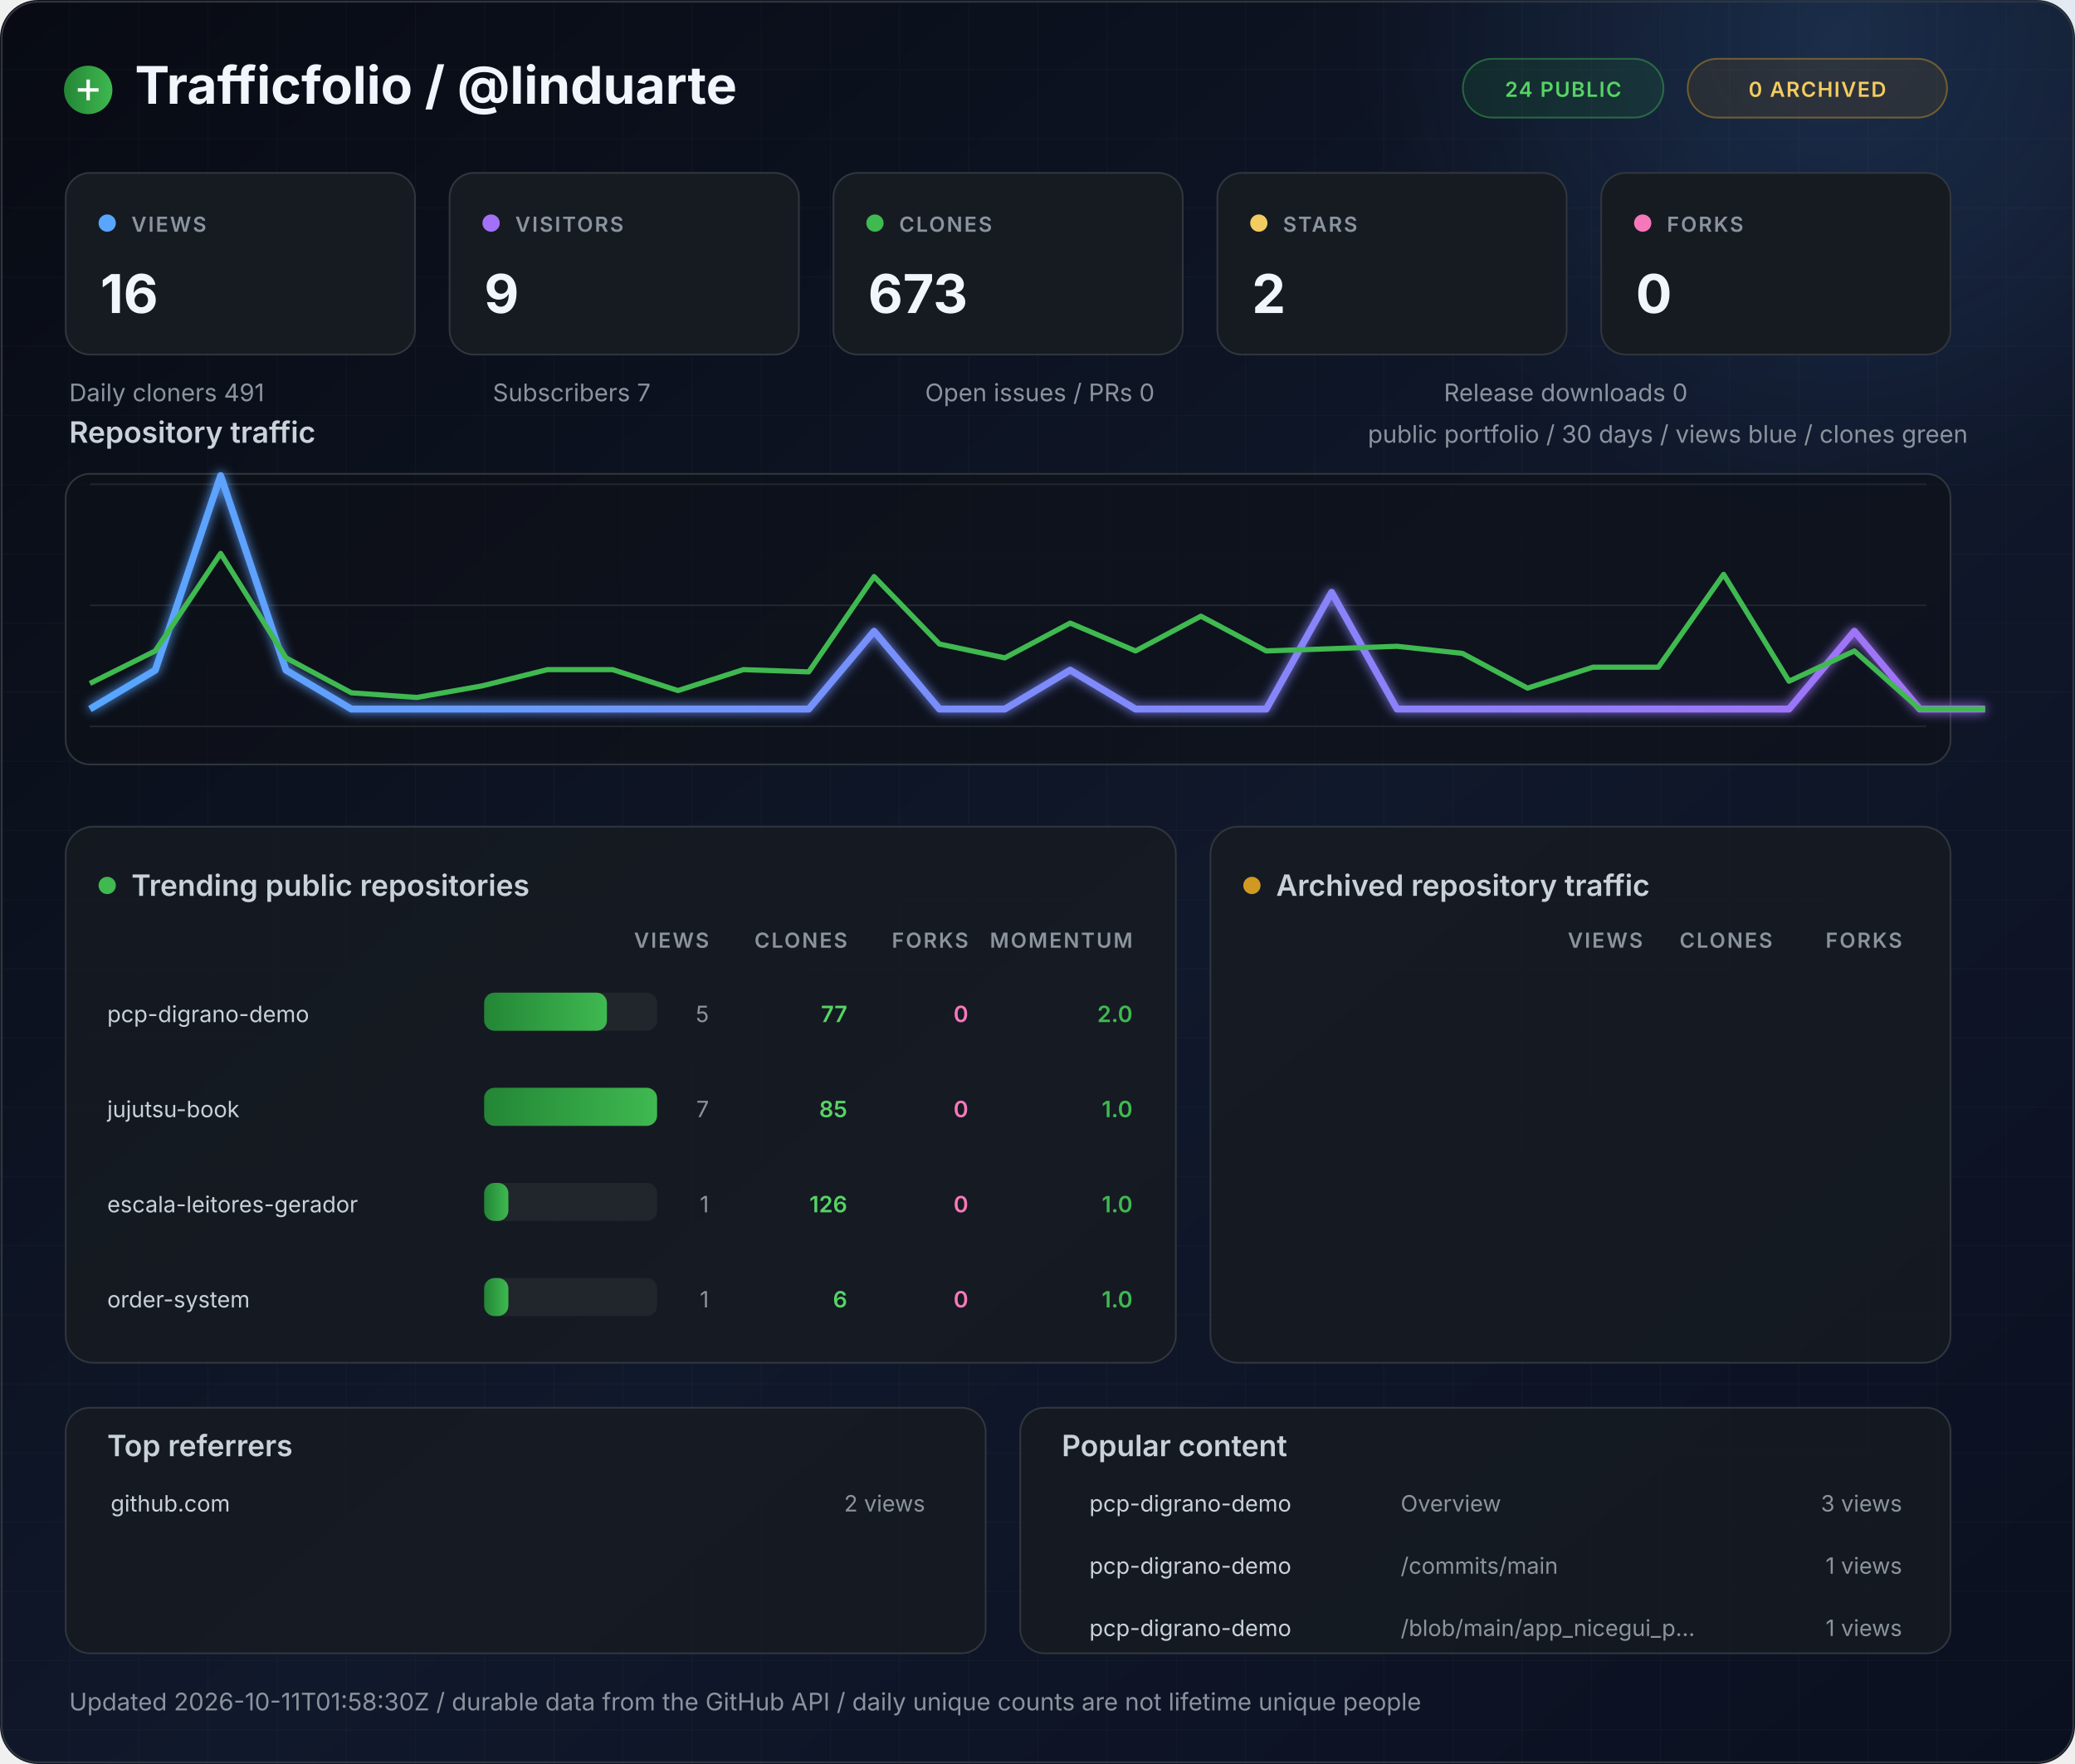
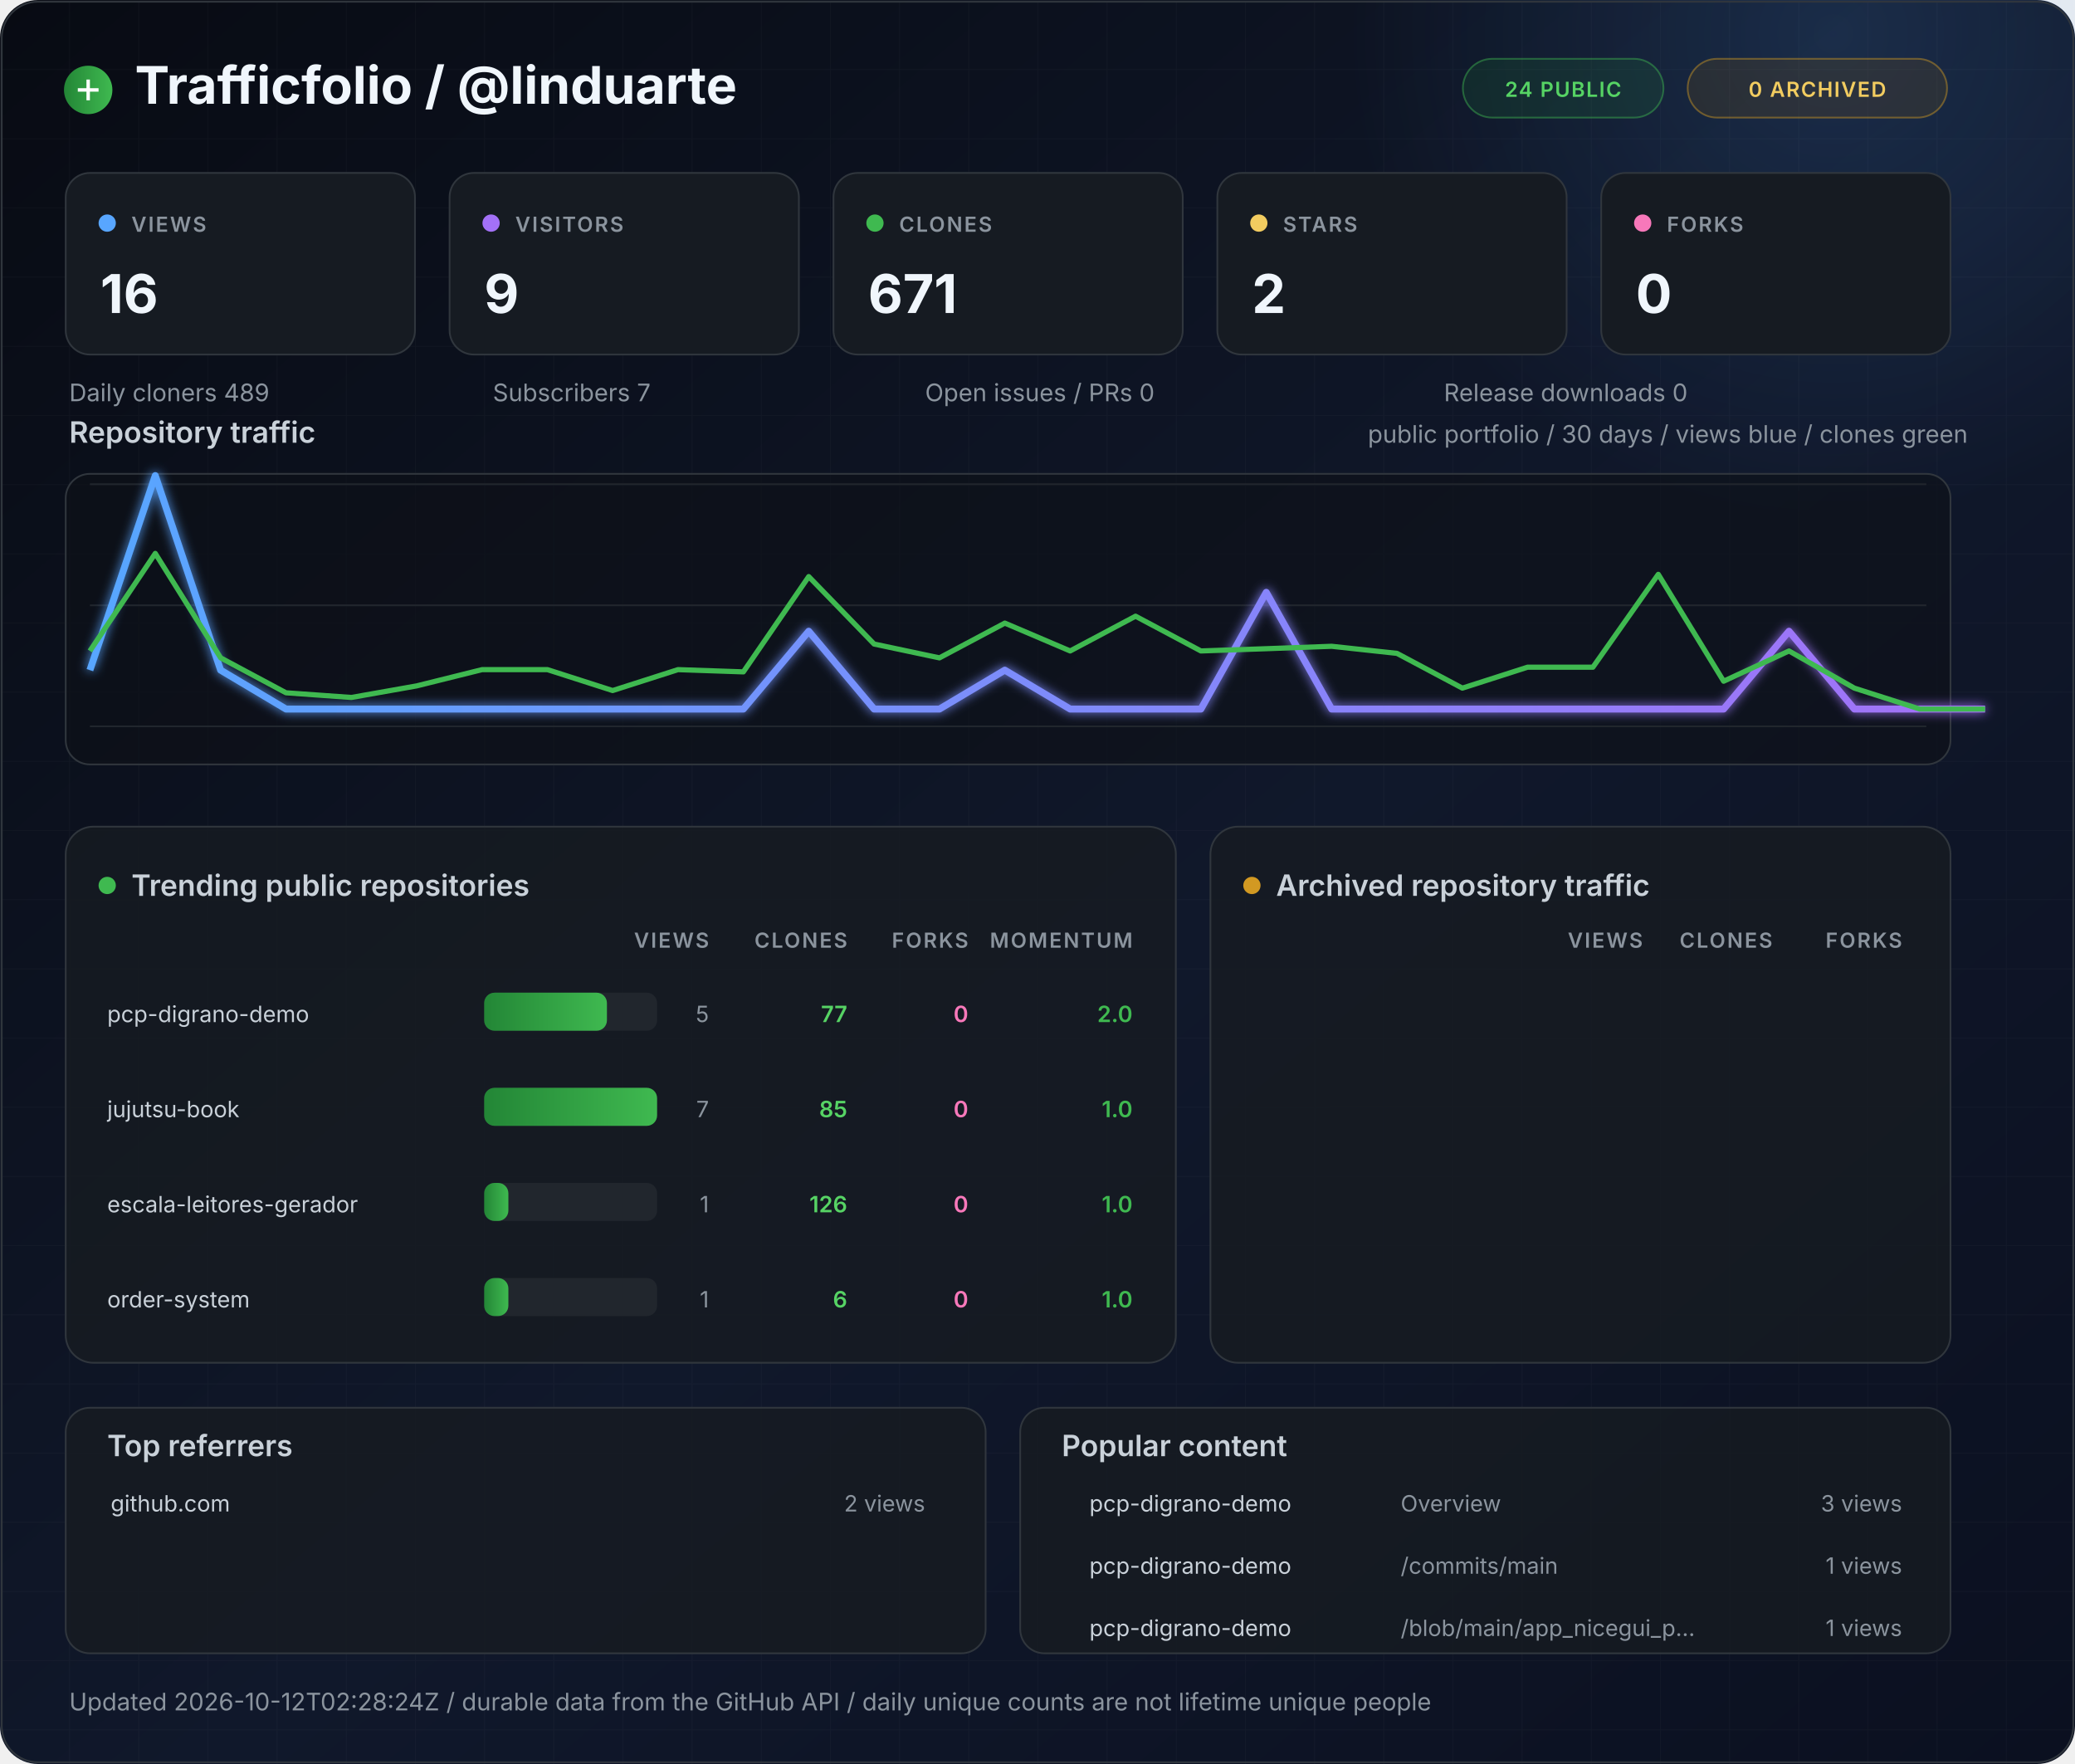
<svg xmlns="http://www.w3.org/2000/svg" width="1200" height="1020" viewBox="0 0 1200 1020" role="img" aria-label="Trafficfolio GitHub analytics dashboard for linduarte">
  <defs>
    <linearGradient id="bg" x1="0" y1="0" x2="1" y2="1">
      <stop stop-color="#080b13" />
      <stop offset=".55" stop-color="#10182b" />
      <stop offset="1" stop-color="#0b1020" />
    </linearGradient>
    <linearGradient id="line" x1="0" y1="0" x2="1" y2="0">
      <stop stop-color="#58a6ff" />
      <stop offset="1" stop-color="#a371f7" />
    </linearGradient>
    <linearGradient id="bar" x1="0" y1="0" x2="1" y2="0">
      <stop stop-color="#238636" />
      <stop offset="1" stop-color="#3fb950" />
    </linearGradient>
    <linearGradient id="archiveBar" x1="0" y1="0" x2="1" y2="0">
      <stop stop-color="#9e6a03" />
      <stop offset="1" stop-color="#f2cc60" />
    </linearGradient>
    <radialGradient id="ambient">
      <stop stop-color="#58a6ff" stop-opacity=".16" />
      <stop offset="1" stop-color="#58a6ff" stop-opacity="0" />
    </radialGradient>
    <pattern id="grid" width="40" height="40" patternUnits="userSpaceOnUse">
      <path d="M40 0H0V40" fill="none" stroke="#ffffff" stroke-opacity=".025" />
    </pattern>
    <filter id="glow">
      <feGaussianBlur stdDeviation="3" result="b" />
      <feMerge>
        <feMergeNode in="b" />
        <feMergeNode in="SourceGraphic" />
      </feMerge>
    </filter>
    <style>
    .title{font:750 30px -apple-system,BlinkMacSystemFont,"Segoe UI",sans-serif;fill:#f0f6fc}
    .subtitle{font:14px -apple-system,BlinkMacSystemFont,"Segoe UI",sans-serif;fill:#8b949e}
    .label{font:600 12px -apple-system,BlinkMacSystemFont,"Segoe UI",sans-serif;fill:#8b949e;letter-spacing:1px}
    .metric{font:700 31px -apple-system,BlinkMacSystemFont,"Segoe UI",sans-serif;fill:#f0f6fc}
    .section{font:600 17px -apple-system,BlinkMacSystemFont,"Segoe UI",sans-serif;fill:#c9d1d9}
    .repo,.value,.trend,.archive,.clone,.fork{font:13px -apple-system,BlinkMacSystemFont,"Segoe UI",sans-serif;fill:#c9d1d9}
    .value{fill:#8b949e} .trend{fill:#3fb950;font-weight:600} .archive{fill:#d29922}
    .clone{fill:#56d364;font-weight:600} .fork{fill:#f778ba;font-weight:600}
    .pill{font:600 12px -apple-system,BlinkMacSystemFont,"Segoe UI",sans-serif;letter-spacing:.7px}
  </style>
  </defs>
  <rect width="1200" height="1020" rx="22" fill="url(#bg)" />
  <rect width="1200" height="1020" rx="22" fill="url(#grid)" />
  <circle cx="1060" cy="20" r="280" fill="url(#ambient)" />
  <rect x="1" y="1" width="1198" height="1018" rx="21" fill="none" stroke="#30363d" />
  <circle cx="51" cy="52" r="14" fill="url(#bar)" />
  <path d="M45 52h12M51 46v12" stroke="#fff" stroke-width="2" />
  <text x="78" y="60" class="title">Trafficfolio / @linduarte</text>
  <rect x="846" y="34" width="116" height="34" rx="17" fill="#238636" fill-opacity=".16" stroke="#3fb950" stroke-opacity=".45" />
  <text x="904" y="56" text-anchor="middle" class="pill" fill="#56d364">24 PUBLIC</text>
  <rect x="976" y="34" width="150" height="34" rx="17" fill="#9e6a03" fill-opacity=".14" stroke="#d29922" stroke-opacity=".45" />
  <text x="1051" y="56" text-anchor="middle" class="pill" fill="#f2cc60">0 ARCHIVED</text>
  <rect x="38" y="100" width="202" height="105" rx="14" fill="#161b22" stroke="#30363d" />
  <circle cx="62" cy="129" r="5" fill="#58a6ff" />
  <text x="76" y="134" class="label">VIEWS</text>
  <text x="58" y="181" class="metric">16</text>
  <rect x="260" y="100" width="202" height="105" rx="14" fill="#161b22" stroke="#30363d" />
  <circle cx="284" cy="129" r="5" fill="#a371f7" />
  <text x="298" y="134" class="label">VISITORS</text>
  <text x="280" y="181" class="metric">9</text>
  <rect x="482" y="100" width="202" height="105" rx="14" fill="#161b22" stroke="#30363d" />
  <circle cx="506" cy="129" r="5" fill="#3fb950" />
  <text x="520" y="134" class="label">CLONES</text>
-   <text x="502" y="181" class="metric">673</text>
+   <text x="502" y="181" class="metric">671</text>
  <rect x="704" y="100" width="202" height="105" rx="14" fill="#161b22" stroke="#30363d" />
  <circle cx="728" cy="129" r="5" fill="#f2cc60" />
  <text x="742" y="134" class="label">STARS</text>
  <text x="724" y="181" class="metric">2</text>
  <rect x="926" y="100" width="202" height="105" rx="14" fill="#161b22" stroke="#30363d" />
  <circle cx="950" cy="129" r="5" fill="#f778ba" />
  <text x="964" y="134" class="label">FORKS</text>
  <text x="946" y="181" class="metric">0</text>
-   <text x="40" y="232" class="subtitle">Daily cloners 491</text>
+   <text x="40" y="232" class="subtitle">Daily cloners 489</text>
  <text x="285" y="232" class="subtitle">Subscribers 7</text>
  <text x="535" y="232" class="subtitle">Open issues / PRs 0</text>
  <text x="835" y="232" class="subtitle">Release downloads 0</text>
  <text x="40" y="256" class="section">Repository traffic</text>
  <text x="1138" y="256" text-anchor="end" class="subtitle">public portfolio / 30 days / views blue / clones green</text>
  <rect x="38" y="274" width="1090" height="168" rx="14" fill="#0d1117" fill-opacity=".62" stroke="#30363d" />
  <line x1="52" y1="420" x2="1114" y2="420" stroke="#21262d" />
  <line x1="52" y1="350" x2="1114" y2="350" stroke="#21262d" />
  <line x1="52" y1="280" x2="1114" y2="280" stroke="#21262d" />
-   <polyline points="52.0,410.0 89.8,387.5 127.6,275.0 165.4,387.5 203.2,410.0 241.0,410.0 278.8,410.0 316.6,410.0 354.3,410.0 392.1,410.0 429.9,410.0 467.7,410.0 505.5,365.0 543.3,410.0 581.1,410.0 618.9,387.5 656.7,410.0 694.5,410.0 732.3,410.0 770.1,342.5 807.9,410.0 845.7,410.0 883.4,410.0 921.2,410.0 959.0,410.0 996.8,410.0 1034.6,410.0 1072.4,365.0 1110.2,410.0 1148.0,410.0" fill="none" stroke="url(#line)" stroke-width="4" stroke-linejoin="round" filter="url(#glow)" />
-   <polyline points="52.0,395.2 89.8,376.4 127.6,320.0 165.4,380.4 203.2,400.6 241.0,403.3 278.8,396.6 316.6,387.2 354.3,387.2 392.1,399.3 429.9,387.2 467.7,388.5 505.5,333.4 543.3,372.4 581.1,380.4 618.9,360.3 656.7,376.4 694.5,356.3 732.3,376.4 770.1,375.1 807.9,373.7 845.7,377.8 883.4,397.9 921.2,385.8 959.0,385.8 996.8,332.1 1034.6,393.9 1072.4,376.4 1110.2,410.0 1148.0,410.0" fill="none" stroke="#3fb950" stroke-width="3" stroke-linejoin="round" />
+   <polyline points="52.0,387.5 89.8,275.0 127.6,387.5 165.4,410.0 203.2,410.0 241.0,410.0 278.8,410.0 316.6,410.0 354.3,410.0 392.1,410.0 429.9,410.0 467.7,365.0 505.5,410.0 543.3,410.0 581.1,387.5 618.9,410.0 656.7,410.0 694.5,410.0 732.3,342.5 770.1,410.0 807.9,410.0 845.7,410.0 883.4,410.0 921.2,410.0 959.0,410.0 996.8,410.0 1034.6,365.0 1072.4,410.0 1110.2,410.0 1148.0,410.0" fill="none" stroke="url(#line)" stroke-width="4" stroke-linejoin="round" filter="url(#glow)" />
+   <polyline points="52.0,376.4 89.8,320.0 127.6,380.4 165.4,400.6 203.2,403.3 241.0,396.6 278.8,387.2 316.6,387.2 354.3,399.3 392.1,387.2 429.9,388.5 467.7,333.4 505.5,372.4 543.3,380.4 581.1,360.3 618.9,376.4 656.7,356.3 694.5,376.4 732.3,375.1 770.1,373.7 807.9,377.8 845.7,397.9 883.4,385.8 921.2,385.8 959.0,332.1 996.8,393.9 1034.6,376.4 1072.4,397.9 1110.2,410.0 1148.0,410.0" fill="none" stroke="#3fb950" stroke-width="3" stroke-linejoin="round" />
  <rect x="38" y="478" width="642" height="310" rx="16" fill="#161b22" fill-opacity=".82" stroke="#30363d" />
  <circle cx="62" cy="512" r="5" fill="#3fb950" />
  <text x="76" y="518" class="section">Trending public repositories</text>
  <text x="410" y="548" text-anchor="end" class="label">VIEWS</text>
  <text x="490" y="548" text-anchor="end" class="label">CLONES</text>
  <text x="560" y="548" text-anchor="end" class="label">FORKS</text>
  <text x="655" y="548" text-anchor="end" class="label">MOMENTUM</text>
  <text x="62" y="591" class="repo">pcp-digrano-demo</text>
  <rect x="280" y="574" width="100" height="22" rx="6" fill="#21262d" />
  <rect x="280" y="574" width="71" height="22" rx="6" fill="url(#bar)" />
  <text x="410" y="591" text-anchor="end" class="value">5</text>
  <text x="490" y="591" text-anchor="end" class="clone">77</text>
  <text x="560" y="591" text-anchor="end" class="fork">0</text>
  <text x="655" y="591" text-anchor="end" class="trend">2.0</text>
  <text x="62" y="646" class="repo">jujutsu-book</text>
  <rect x="280" y="629" width="100" height="22" rx="6" fill="#21262d" />
  <rect x="280" y="629" width="100" height="22" rx="6" fill="url(#bar)" />
  <text x="410" y="646" text-anchor="end" class="value">7</text>
  <text x="490" y="646" text-anchor="end" class="clone">85</text>
  <text x="560" y="646" text-anchor="end" class="fork">0</text>
  <text x="655" y="646" text-anchor="end" class="trend">1.0</text>
  <text x="62" y="701" class="repo">escala-leitores-gerador</text>
  <rect x="280" y="684" width="100" height="22" rx="6" fill="#21262d" />
  <rect x="280" y="684" width="14" height="22" rx="6" fill="url(#bar)" />
  <text x="410" y="701" text-anchor="end" class="value">1</text>
  <text x="490" y="701" text-anchor="end" class="clone">126</text>
  <text x="560" y="701" text-anchor="end" class="fork">0</text>
  <text x="655" y="701" text-anchor="end" class="trend">1.0</text>
  <text x="62" y="756" class="repo">order-system</text>
  <rect x="280" y="739" width="100" height="22" rx="6" fill="#21262d" />
  <rect x="280" y="739" width="14" height="22" rx="6" fill="url(#bar)" />
  <text x="410" y="756" text-anchor="end" class="value">1</text>
  <text x="490" y="756" text-anchor="end" class="clone">6</text>
  <text x="560" y="756" text-anchor="end" class="fork">0</text>
  <text x="655" y="756" text-anchor="end" class="trend">1.0</text>
  <rect x="700" y="478" width="428" height="310" rx="16" fill="#161b22" fill-opacity=".82" stroke="#30363d" />
  <circle cx="724" cy="512" r="5" fill="#d29922" />
  <text x="738" y="518" class="section">Archived repository traffic</text>
  <text x="950" y="548" text-anchor="end" class="label">VIEWS</text>
  <text x="1025" y="548" text-anchor="end" class="label">CLONES</text>
  <text x="1100" y="548" text-anchor="end" class="label">FORKS</text>
  <rect x="38" y="814" width="532" height="142" rx="14" fill="#161b22" fill-opacity=".82" stroke="#30363d" />
  <text x="62" y="842" class="section">Top referrers</text>
  <text x="64" y="874" class="repo">github.com</text>
  <text x="535" y="874" text-anchor="end" class="value">2 views</text>
  <rect x="590" y="814" width="538" height="142" rx="14" fill="#161b22" fill-opacity=".82" stroke="#30363d" />
  <text x="614" y="842" class="section">Popular content</text>
  <text x="630" y="874" class="repo">pcp-digrano-demo</text>
  <text x="810" y="874" class="value">Overview</text>
  <text x="1100" y="874" text-anchor="end" class="value">3 views</text>
  <text x="630" y="910" class="repo">pcp-digrano-demo</text>
  <text x="810" y="910" class="value">/commits/main</text>
  <text x="1100" y="910" text-anchor="end" class="value">1 views</text>
  <text x="630" y="946" class="repo">pcp-digrano-demo</text>
  <text x="810" y="946" class="value">/blob/main/app_nicegui_p...</text>
  <text x="1100" y="946" text-anchor="end" class="value">1 views</text>
-   <text x="40" y="989" class="subtitle">Updated 2026-10-11T01:58:30Z / durable data from the GitHub API / daily unique counts are not lifetime unique people</text>
+   <text x="40" y="989" class="subtitle">Updated 2026-10-12T02:28:24Z / durable data from the GitHub API / daily unique counts are not lifetime unique people</text>
</svg>
